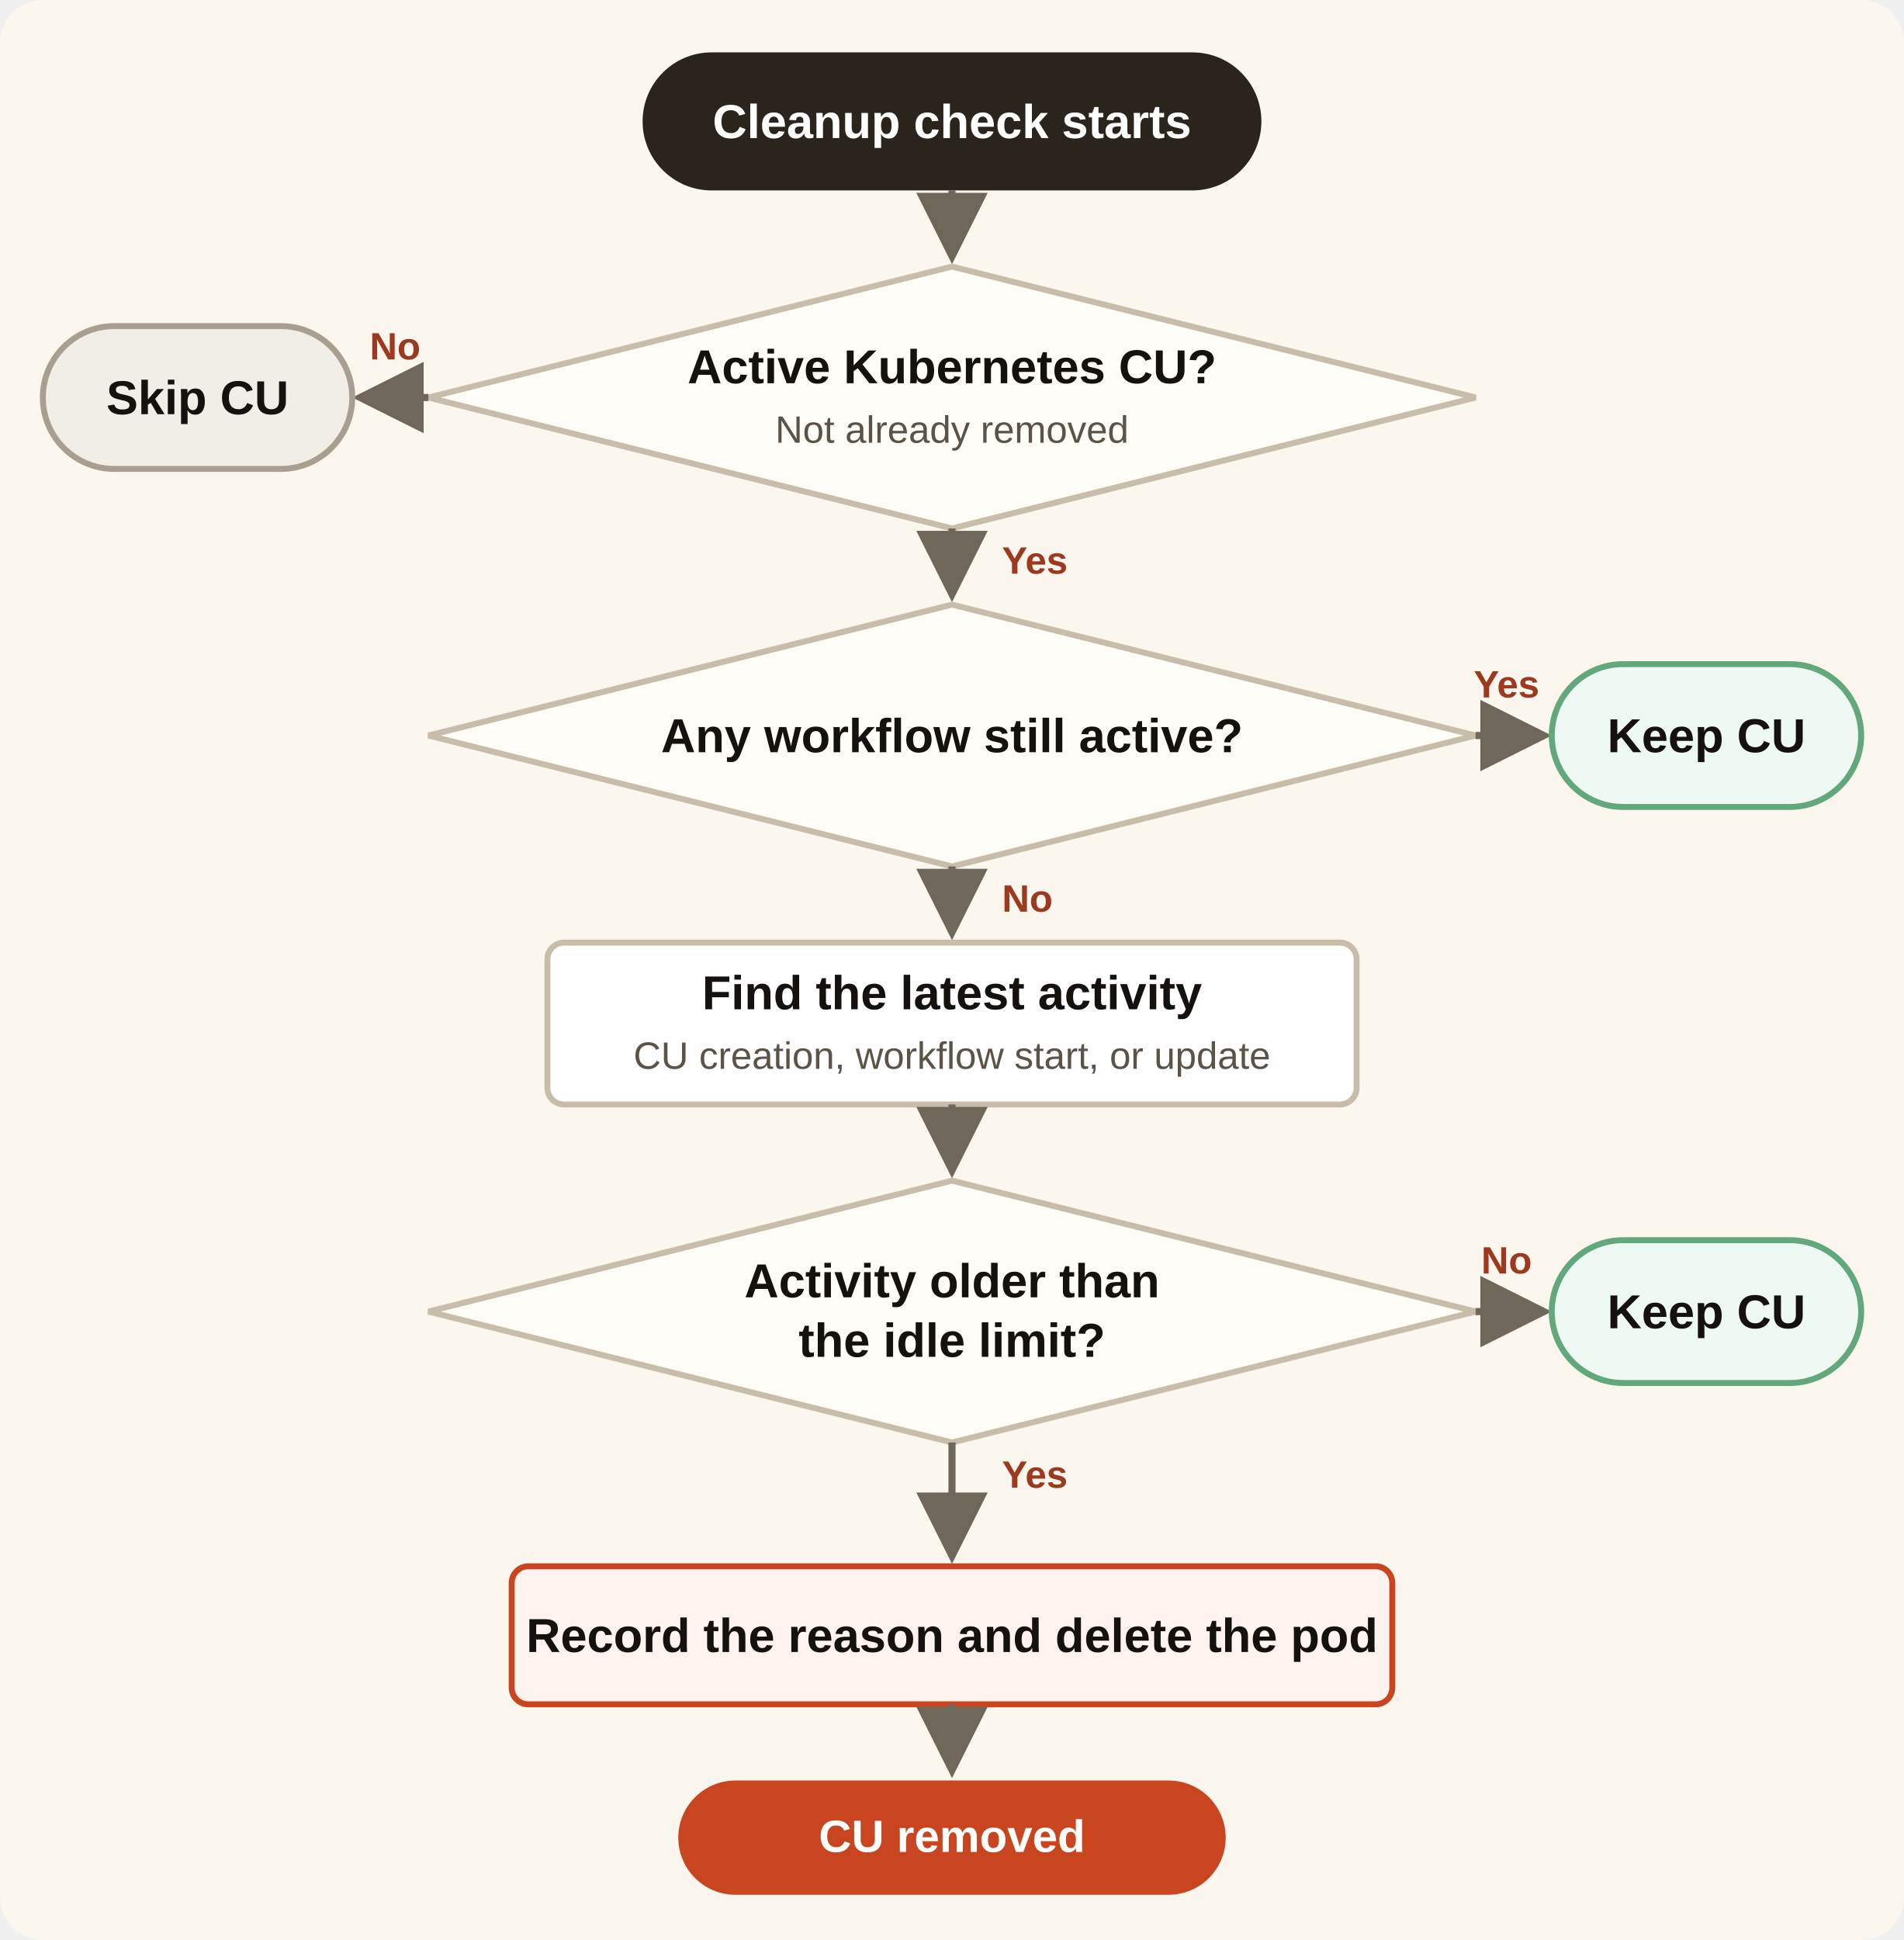
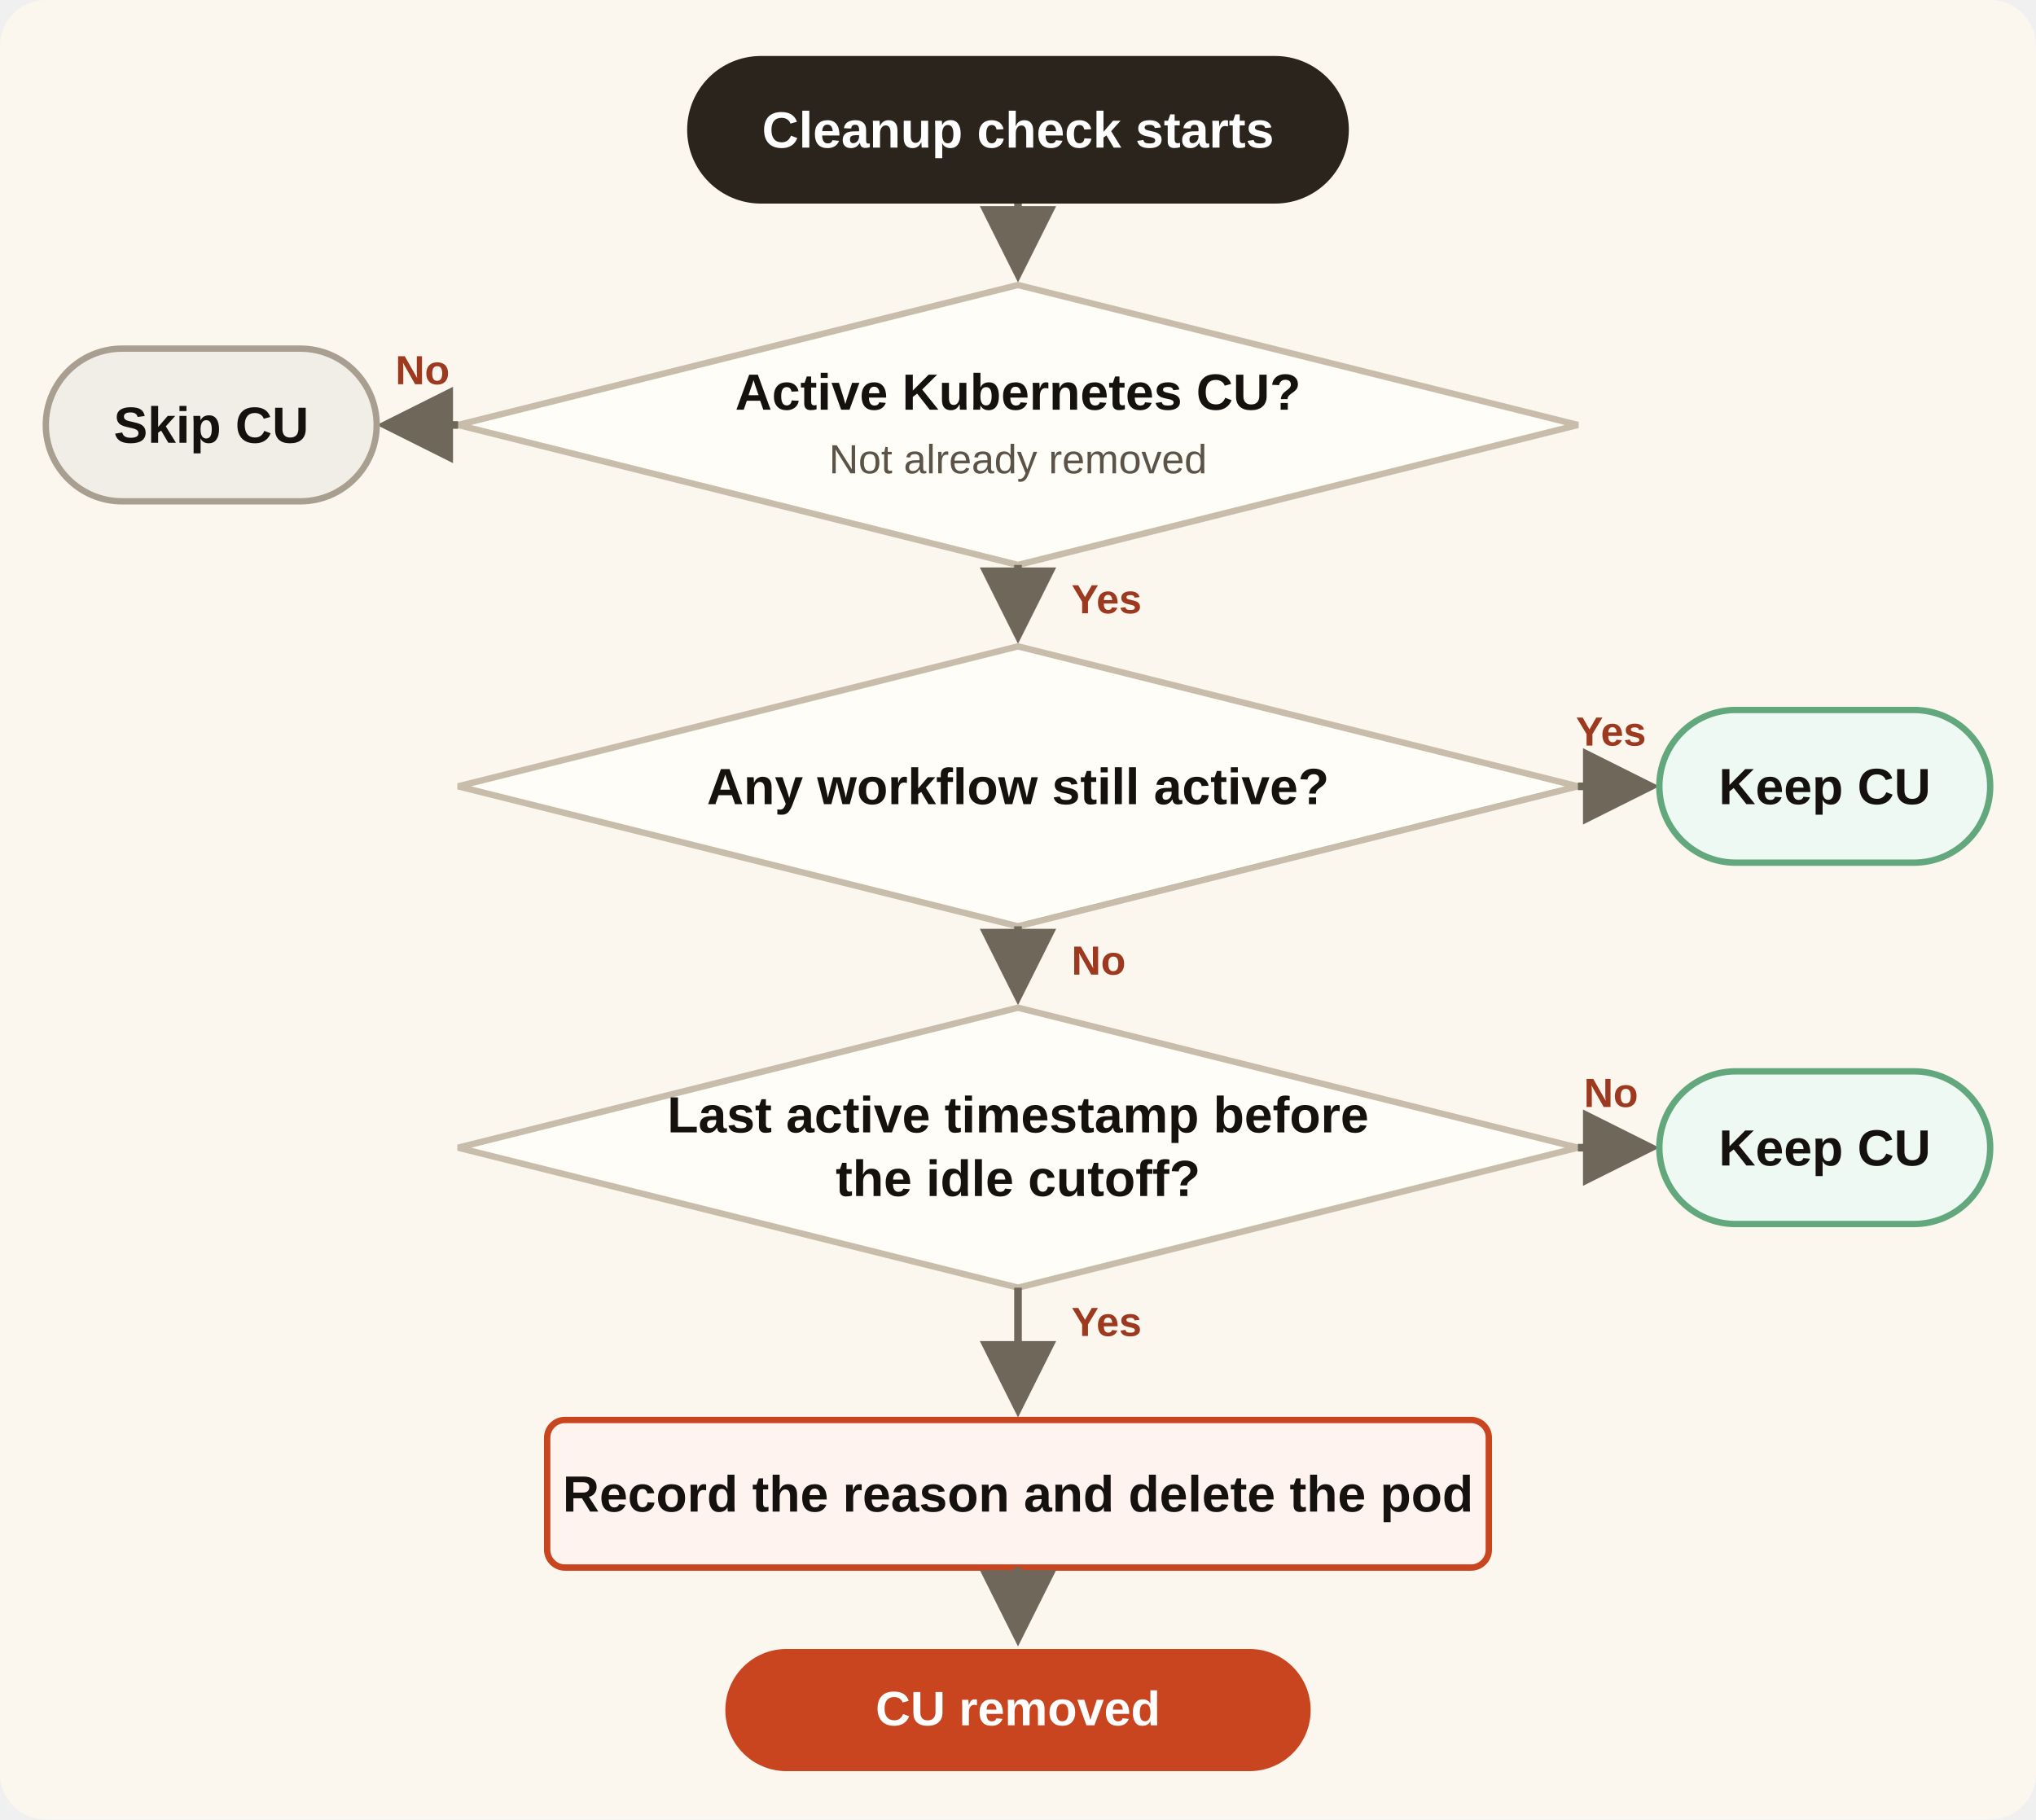
- <svg xmlns="http://www.w3.org/2000/svg" width="800" height="815" viewBox="0 0 800 815" role="img" aria-labelledby="title desc">
+ <svg xmlns="http://www.w3.org/2000/svg" width="800" height="715" viewBox="0 0 800 715" role="img" aria-labelledby="title desc">
  <defs>
    <marker id="arrow" markerWidth="10" markerHeight="10" refX="8" refY="5" orient="auto" markerUnits="strokeWidth">
      <path d="M0 0 L10 5 L0 10 Z" fill="#70675b" />
    </marker>
    <style>
      .label { font: 700 20px Arial, sans-serif; fill: #14110f; }
      .detail { font: 16px Arial, sans-serif; fill: #5b5347; }
      .branch { font: 700 16px Arial, sans-serif; fill: #9d391f; }
      .line { fill: none; stroke: #70675b; stroke-width: 3; marker-end: url(#arrow); }
      .decision { fill: #fffdf8; stroke: #c8bdaa; stroke-width: 2.5; }
-       .process { fill: #ffffff; stroke: #c8bdaa; stroke-width: 2.5; }
      .terminal { fill: #edf9f2; stroke: #63a77d; stroke-width: 2.5; }
      .skip { fill: #f1eee8; stroke: #a99f91; stroke-width: 2.5; }
    </style>
  </defs>
-   <rect width="800" height="815" rx="18" fill="#fbf7ef" />
+   <rect width="800" height="715" rx="18" fill="#fbf7ef" />
  <rect x="270" y="22" width="260" height="58" rx="29" fill="#2a241d" />
  <text x="400" y="58" text-anchor="middle" style="font: 700 20px Arial, sans-serif; fill: #ffffff;">Cleanup check starts</text>
  <path d="M400 80 V105" class="line" />
  <polygon points="400,112 620,167 400,222 180,167" class="decision" />
  <text x="400" y="161" text-anchor="middle" class="label">Active Kubernetes CU?</text>
  <text x="400" y="186" text-anchor="middle" class="detail">Not already removed</text>
  <path d="M180 167 H154" class="line" />
  <text x="166" y="151" text-anchor="middle" class="branch">No</text>
  <rect x="18" y="137" width="130" height="60" rx="30" class="skip" />
  <text x="83" y="174" text-anchor="middle" class="label">Skip CU</text>
  <path d="M400 222 V247" class="line" />
  <text x="421" y="241" class="branch">Yes</text>
  <polygon points="400,254 620,309 400,364 180,309" class="decision" />
  <text x="400" y="316" text-anchor="middle" class="label">Any workflow still active?</text>
  <path d="M620 309 H646" class="line" />
  <text x="633" y="293" text-anchor="middle" class="branch">Yes</text>
  <rect x="652" y="279" width="130" height="60" rx="30" class="terminal" />
  <text x="717" y="316" text-anchor="middle" class="label">Keep CU</text>
  <path d="M400 364 V389" class="line" />
  <text x="421" y="383" class="branch">No</text>
-   <rect x="230" y="396" width="340" height="68" rx="7" class="process" />
-   <text x="400" y="424" text-anchor="middle" class="label">Find the latest activity</text>
-   <text x="400" y="449" text-anchor="middle" class="detail">CU creation, workflow start, or update</text>
-   <path d="M400 464 V489" class="line" />
-   <polygon points="400,496 620,551 400,606 180,551" class="decision" />
-   <text x="400" y="545" text-anchor="middle" class="label">Activity older than</text>
-   <text x="400" y="570" text-anchor="middle" class="label">the idle limit?</text>
-   <path d="M620 551 H646" class="line" />
-   <text x="633" y="535" text-anchor="middle" class="branch">No</text>
-   <rect x="652" y="521" width="130" height="60" rx="30" class="terminal" />
-   <text x="717" y="558" text-anchor="middle" class="label">Keep CU</text>
-   <path d="M400 606 V651" class="line" />
-   <text x="421" y="625" class="branch">Yes</text>
-   <rect x="215" y="658" width="370" height="58" rx="7" fill="#fff3ef" stroke="#c8451f" stroke-width="2.5" />
-   <text x="400" y="694" text-anchor="middle" class="label">Record the reason and delete the pod</text>
-   <path d="M400 716 V741" class="line" />
-   <rect x="285" y="748" width="230" height="48" rx="24" fill="#c8451f" />
-   <text x="400" y="778" text-anchor="middle" style="font: 700 19px Arial, sans-serif; fill: #ffffff;">CU removed</text>
+   <polygon points="400,396 620,451 400,506 180,451" class="decision" />
+   <text x="400" y="445" text-anchor="middle" class="label">Last active timestamp before</text>
+   <text x="400" y="470" text-anchor="middle" class="label">the idle cutoff?</text>
+   <path d="M620 451 H646" class="line" />
+   <text x="633" y="435" text-anchor="middle" class="branch">No</text>
+   <rect x="652" y="421" width="130" height="60" rx="30" class="terminal" />
+   <text x="717" y="458" text-anchor="middle" class="label">Keep CU</text>
+   <path d="M400 506 V551" class="line" />
+   <text x="421" y="525" class="branch">Yes</text>
+   <rect x="215" y="558" width="370" height="58" rx="7" fill="#fff3ef" stroke="#c8451f" stroke-width="2.5" />
+   <text x="400" y="594" text-anchor="middle" class="label">Record the reason and delete the pod</text>
+   <path d="M400 616 V641" class="line" />
+   <rect x="285" y="648" width="230" height="48" rx="24" fill="#c8451f" />
+   <text x="400" y="678" text-anchor="middle" style="font: 700 19px Arial, sans-serif; fill: #ffffff;">CU removed</text>
</svg>
